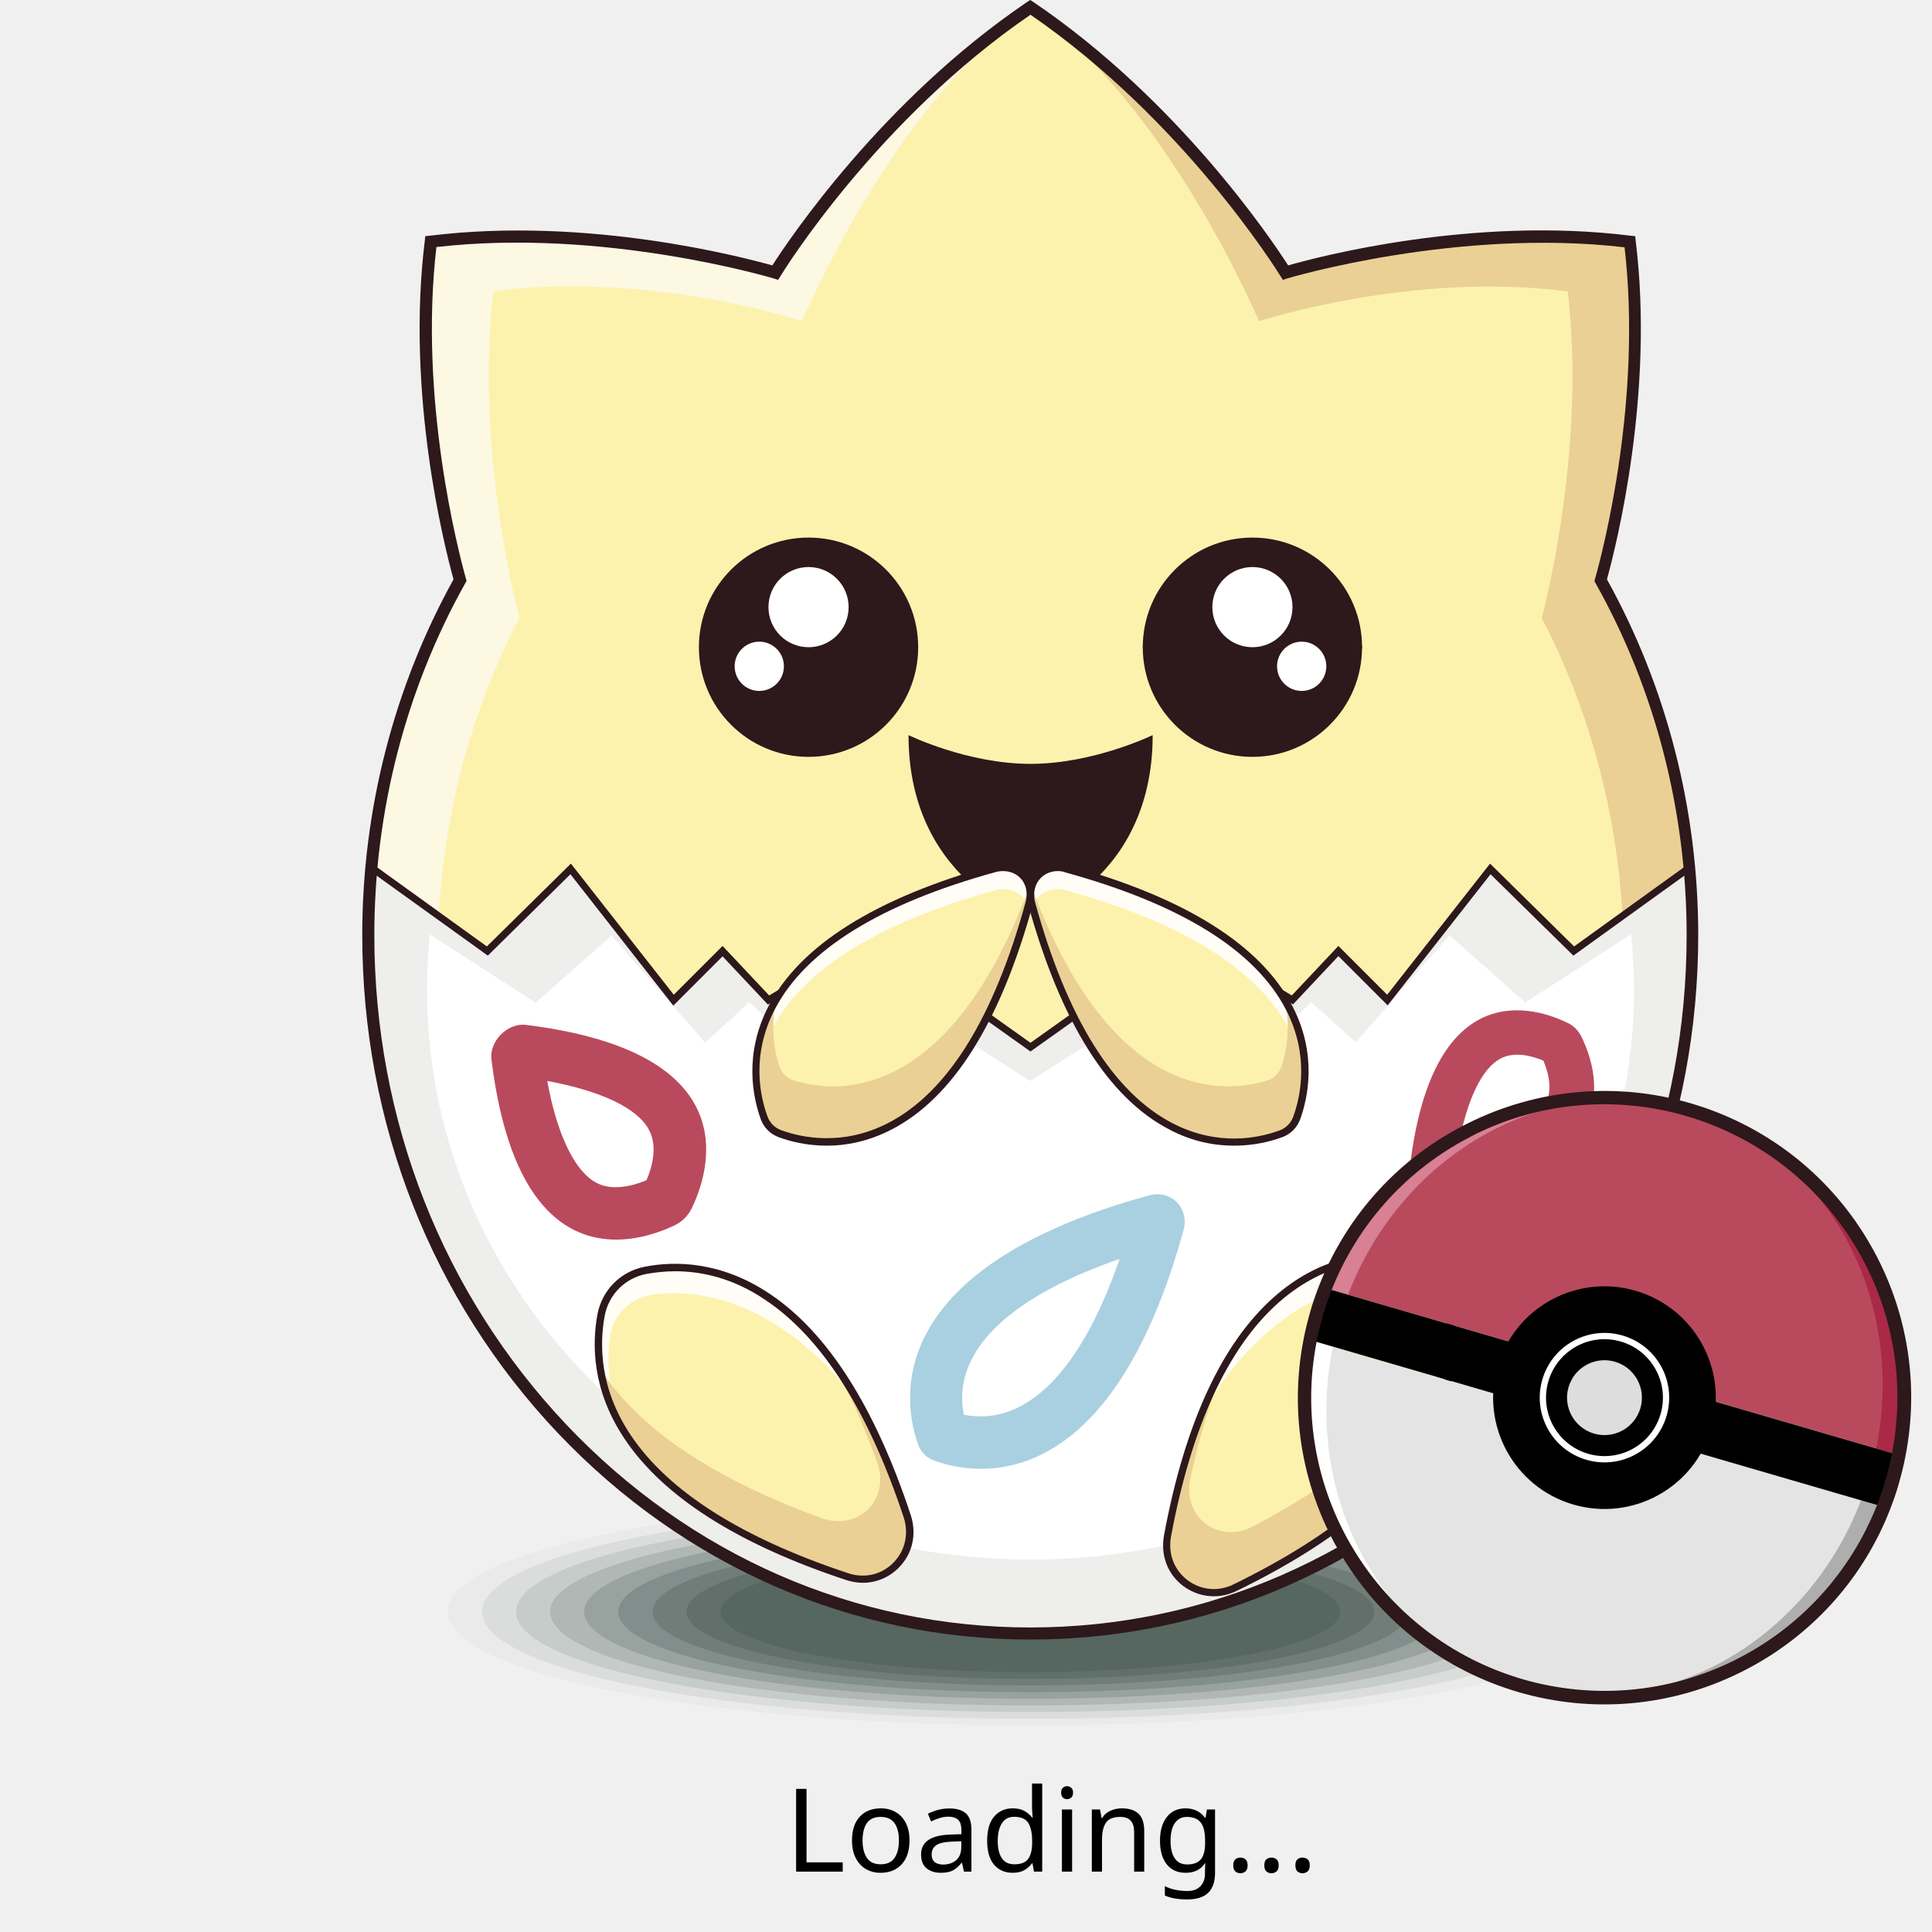
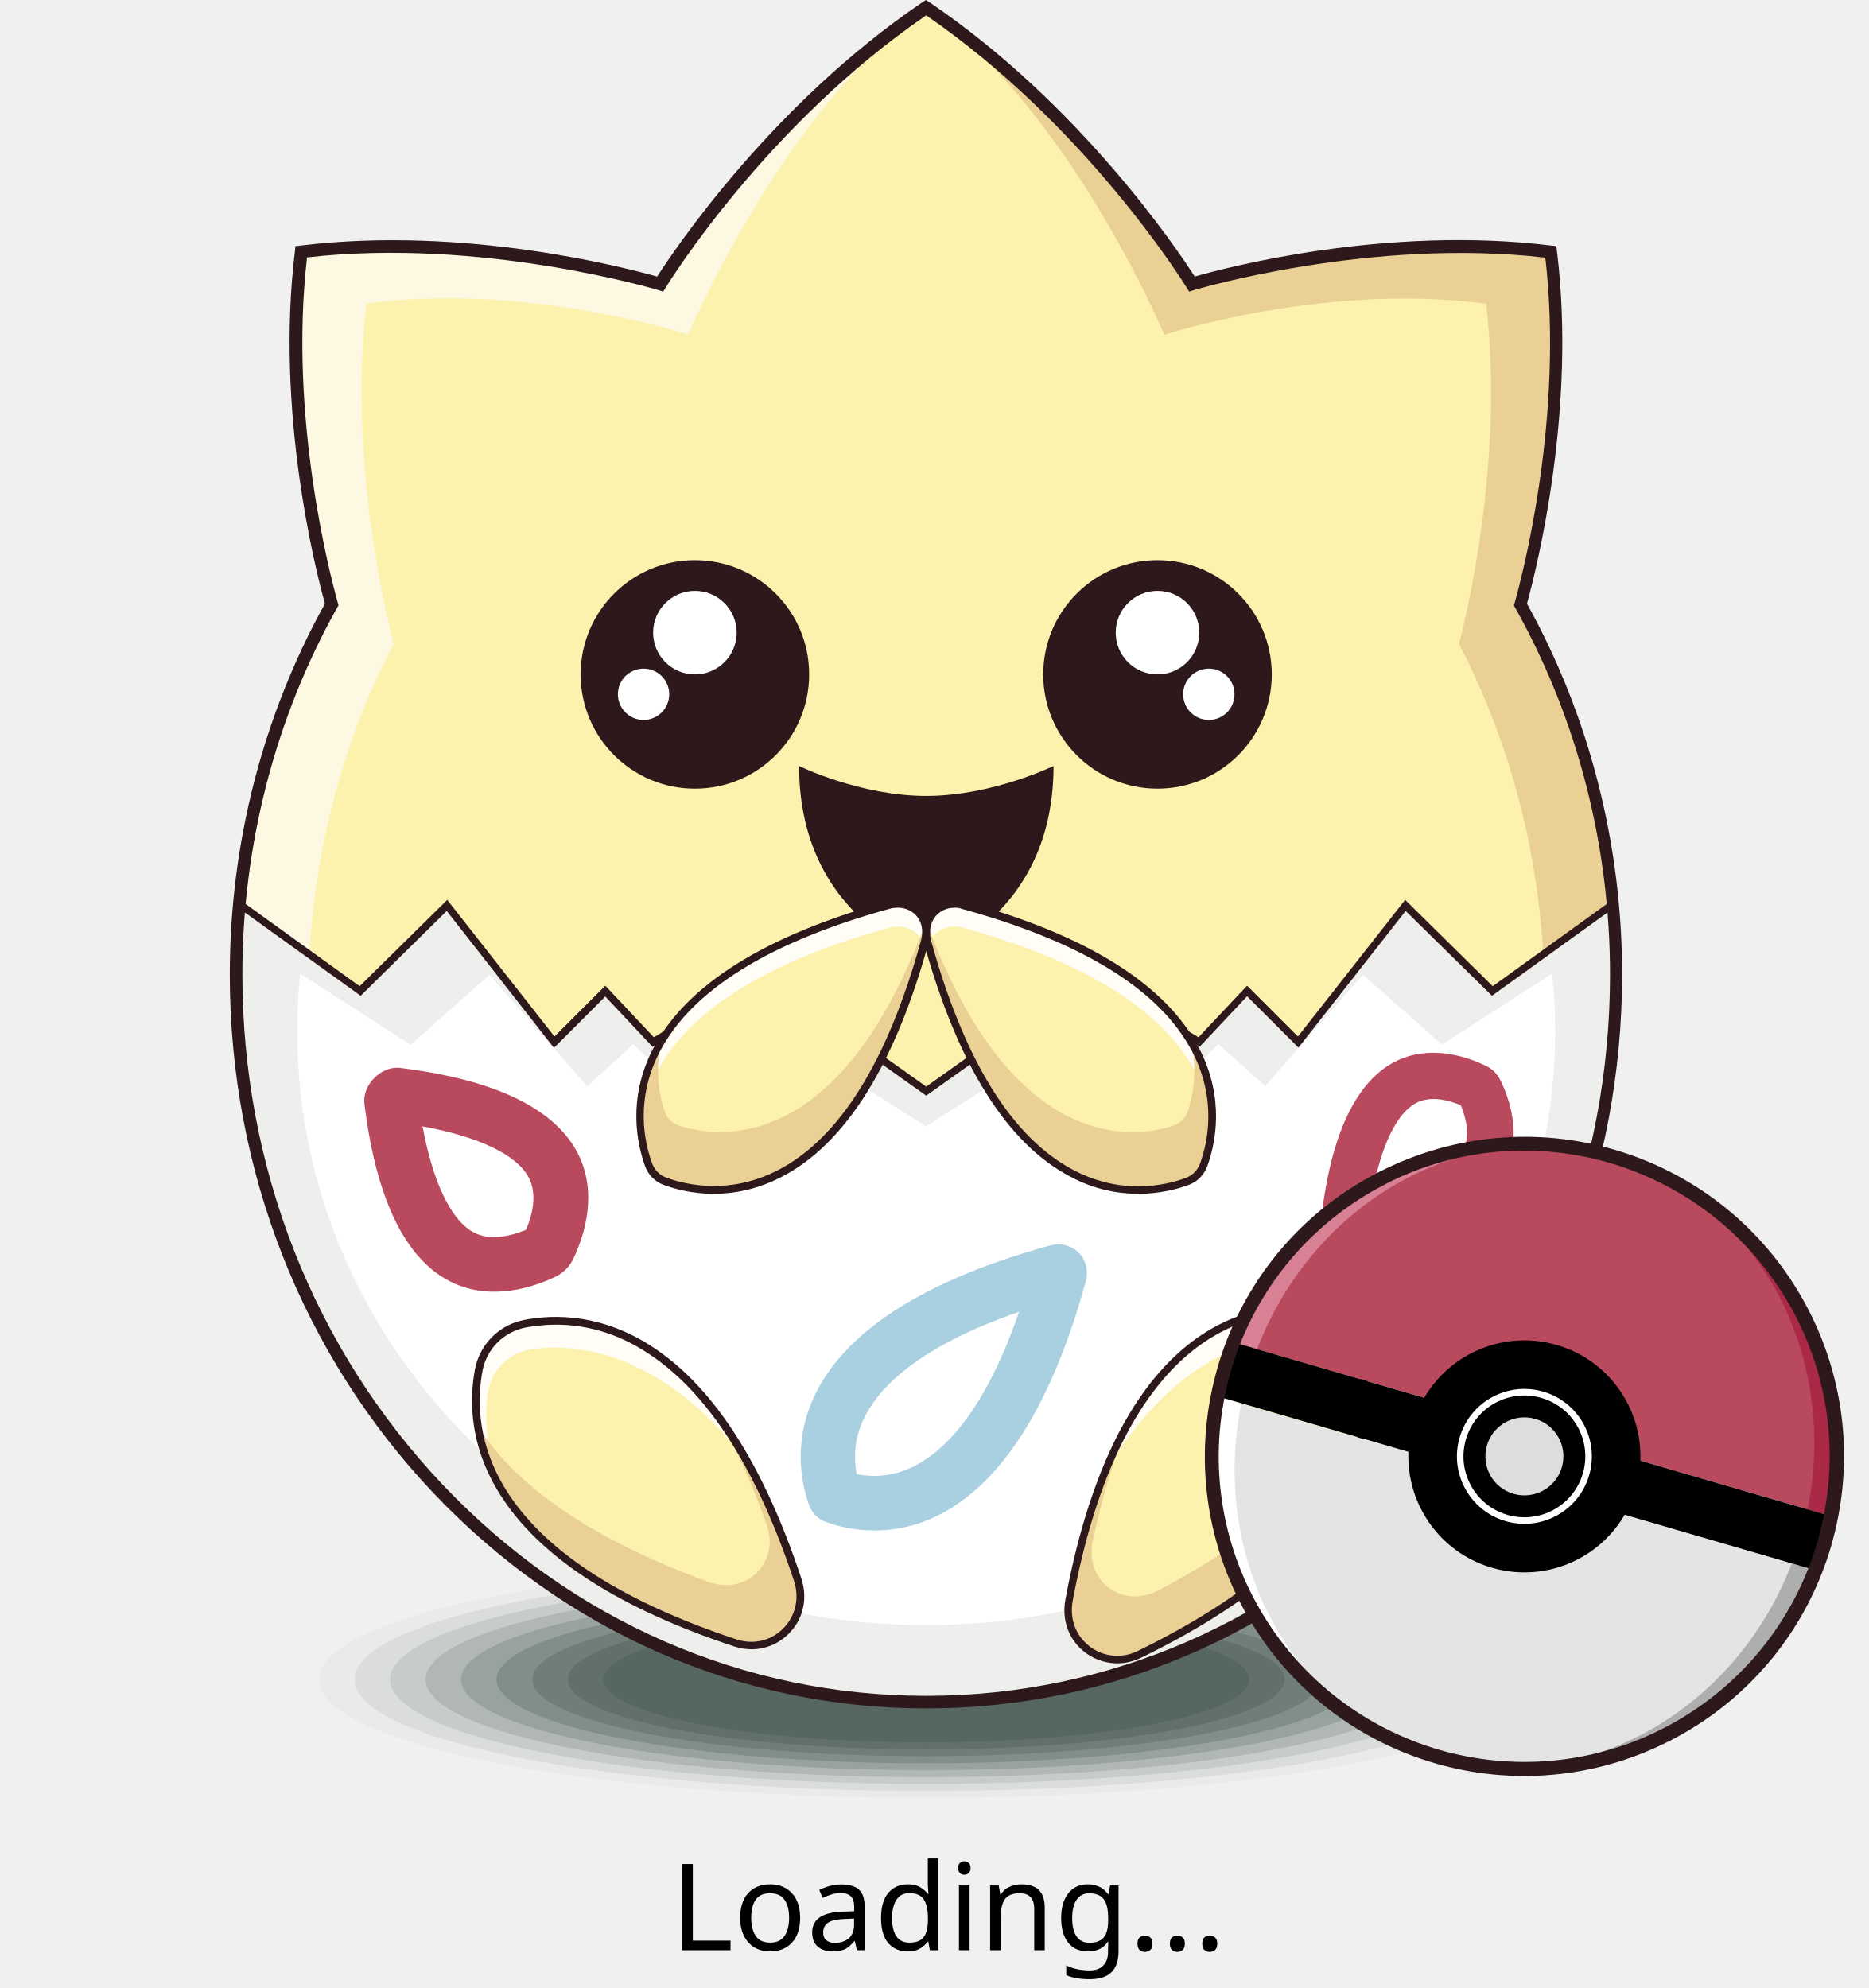
- <svg xmlns="http://www.w3.org/2000/svg" width="500" height="500" viewBox="0 0 500 800" role="img" aria-labelledby="title  desc">
+ <svg xmlns="http://www.w3.org/2000/svg" width="470" height="500" viewBox="0 0 560 790" role="img" aria-labelledby="title  desc">
  <text class="loading" x="175" y="775">Loading...</text>
  <style>
        .pokeBall{
            transform-origin: 510px 570px;
            animation:swing-pokeball 1s steps(20) infinite;
        }

        .openEye{
            animation: blink 3s forwards infinite;
        }

        @keyframes swing-pokeball {
            0%{
                transform: rotate(0deg);
            }

            100%{
                transform: rotate(360deg);
            }
        }

        @keyframes blink{
            20%, 100%{
                fill-opacity: 1;
            }

            0%{
                fill-opacity: 1;
            }

            10%{
                fill-opacity: 0;
            }
        }

        .loading{
            font-family: 'Orbitron', sans-serif;
            font-size:4em;
            animation: blink 1.5s ease-in-out infinite;
            fill:black;
        }
    </style>
  <ellipse opacity=".056" fill="#6A7A76" cx="276.7" cy="667.4" rx="241.2" ry="47" />
  <ellipse opacity=".111" fill="#667672" cx="276.7" cy="667.4" rx="227.1" ry="44.3" />
  <ellipse opacity=".167" fill="#62726E" cx="276.7" cy="667.4" rx="213" ry="41.5" />
  <ellipse opacity=".222" fill="#5E6E6A" cx="276.7" cy="667.4" rx="198.9" ry="38.8" />
  <ellipse opacity=".278" fill="#5A6A66" cx="276.7" cy="667.4" rx="184.8" ry="36" />
  <ellipse opacity=".333" fill="#566762" cx="276.7" cy="667.4" rx="170.7" ry="33.3" />
  <ellipse opacity=".389" fill="#52635E" cx="276.7" cy="667.4" rx="156.5" ry="30.5" />
  <ellipse opacity=".444" fill="#4E5F5B" cx="276.7" cy="667.4" rx="142.4" ry="27.8" />
  <ellipse opacity=".5" fill="#4B5C57" cx="276.7" cy="667.4" rx="128.3" ry="25" />
  <path fill="#FCF2AD" d="M512.9 240.3c3.7-13.1 20-76.4 12.1-140.2-71.3-8.8-142 12.6-142.6 12.8C381.2 111 341.3 46.8 276.7 3 212.1 46.8 172.2 111 171 112.9c-.6-.2-71.3-21.6-142.6-12.8-7.9 63.8 8.4 127 12.1 140.2-24.1 43.1-38 93.3-38 146.9 0 159.7 122.8 289.2 274.2 289.2 151.4 0 274.2-129.5 274.2-289.2 0-53.6-13.9-103.9-38-146.9zM171 112.9" />
  <path fill="#2D181B" d="M276.7 677.9c-73.7 0-142.9-30.3-195-85.2C29.7 537.8 1 464.8 1 387.2c0-51.8 13.1-102.7 37.9-147.1-3.8-13.6-19.8-76.8-12-140.2l.1-1.2 1.2-.1c67-8.3 132.6 9.7 142.2 12.5 5.5-8.6 44.4-68 105.5-109.4l.8-.6.8.6c61.1 41.4 100 100.7 105.5 109.4 9.6-2.8 75.1-20.8 142.2-12.5l1.2.1.1 1.2c7.8 63.3-8.2 126.6-12 140.2 24.8 44.5 37.9 95.3 37.9 147.1 0 77.6-28.7 150.6-80.7 205.5-52.1 55-121.3 85.2-195 85.2zM29.8 101.4c-7.5 63.4 8.8 126.4 12.2 138.4l.2.6-.3.5C17.1 285.1 4 335.7 4 387.2c0 76.9 28.4 149.1 79.9 203.5 51.5 54.3 120 84.2 192.8 84.2 72.8 0 141.3-29.9 192.8-84.2 51.5-54.3 79.9-126.6 79.9-203.5 0-51.5-13.1-102.1-37.8-146.2l-.3-.5.2-.6c3.4-12 19.7-75.1 12.2-138.4-70-8.3-138 12-140.9 12.9l-1.1.3-.6-1c-1.6-2.7-40.8-65.5-104.4-108.8C213.2 48.2 174 111 172.3 113.7l-.6 1-1.1-.3c-2.9-.9-70.9-21.3-140.8-13z" />
  <path fill="#FCF8E2" d="M31.1 397.5c0-51.7 12.4-100.2 34-141.7-3.3-12.7-17.9-73.7-10.8-135.2 63.9-8.5 127.2 12.2 127.8 12.3 1-1.8 36.8-87.8 94.7-130C212.1 46.8 172.2 111 171 112.9c-.6-.2-71.3-21.6-142.6-12.8-7.9 63.8 8.4 127 12.1 140.2-24.1 43.1-38 93.3-38 146.9 0 159.7 122.8 289.2 274.2 289.2-135.7 0-245.6-124.9-245.6-278.9z" />
  <path fill="#EAD094" d="M512.9 240.3c3.7-13.1 20-76.4 12.1-140.2-71.3-8.8-142 12.6-142.6 12.8C381.2 111 341.3 46.8 276.7 3c57.9 42.2 93.6 128.2 94.7 130 .6-.2 63.9-20.8 127.8-12.3 7.1 61.5-7.5 122.5-10.8 135.2 21.6 41.5 34 90 34 141.7 0 154-110 278.9-245.7 278.9 151.4 0 274.2-129.5 274.2-289.2 0-53.7-13.9-104-38-147z" />
  <circle fill="#2D181B" cx="184.8" cy="268" r="45.4" />
  <circle fill="#FFF" cx="184.8" cy="251.4" r="16.6" />
  <circle fill="#FFF" cx="164.4" cy="275.9" r="10.2" />
  <path fill="#2D181B" d="M276.7 316.3c-26.2 0-50.5-11.9-50.5-11.9 0 32 13.8 51.4 27 62.7 12.3 10.5 34.7 10.5 47.1 0 13.2-11.2 27-30.7 27-62.7-.1 0-24.4 11.9-50.6 11.9z" />
  <g>
    <path fill="#EEEEED" d="M276.7 676.4c151.4 0 274.2-129.5 274.2-289.2 0-9.4-.4-18.8-1.3-28l-48 34.6-34.5-34-42.6 54.3-20.3-20.3-19.1 20.3-43.8-26.4-64.6 45.9-64.6-45.9-43.8 26.4-19.1-20.3-20.3 20.3-42.6-54.3-34.5 34-48-34.6c-.8 9.2-1.3 18.6-1.3 28 0 159.7 122.8 289.2 274.2 289.2z" />
    <path fill="#FFF" d="M526.6 409.8c0-7.7-.4-15.3-1.2-22.9l-43.8 28.2-31.4-27.8-38.8 44.3-18.5-16.6-17.4 16.6-40-21.5-58.9 37.5-58.9-37.5-40 21.5-17.4-16.6-18.3 16.7-38.8-44.3-31.4 27.8L28 386.9c-.8 7.5-1.2 15.1-1.2 22.9 0 130.4 111.9 236 249.9 236s249.9-105.7 249.9-236z" />
    <path fill="#2D181B" d="M276.7 677.9c-73.7 0-142.9-30.3-195-85.2C29.7 537.8 1 464.8 1 387.2c0-9.3.4-18.8 1.3-28.1l.2-2.6 49.1 35.4 34.8-34.3 42.6 54.3 20.2-20.2 19.3 20.5 43.7-26.3 64.5 45.9 64.5-45.9 43.7 26.3 19.3-20.5 20.2 20.2 42.6-54.3 34.8 34.3 49.1-35.4.2 2.6c.9 9.4 1.3 18.8 1.3 28.1 0 77.6-28.7 150.6-80.7 205.5-52.1 55-121.3 85.2-195 85.2zM5 361.9c-.7 8.4-1 16.9-1 25.2C4 464 32.4 536.2 83.9 590.6c51.5 54.3 120 84.2 192.8 84.2 72.8 0 141.3-29.9 192.8-84.2 51.5-54.3 79.9-126.6 79.9-203.5 0-8.4-.4-16.8-1-25.2l-46.9 33.8-34.3-33.7-42.6 54.3-20.4-20.4-18.8 20-44-26.5-64.7 46-64.7-46-44 26.6-18.8-20-20.4 20.4L86.2 362 52 395.7 5 361.9z" />
  </g>
  <g>
    <path fill="#FCF2AD" d="M277.2 374c30.9 112.3 86.9 101.4 103.2 95.5 3.1-1.1 5.5-3.5 6.6-6.6 5.9-16.4 16.8-72.3-95.5-103.2-9.2-2.6-16.8 5.1-14.3 14.3z" />
    <path fill="#FFFDF6" d="M291.5 368.7c78.4 21.6 96.8 55.4 98.7 79.4 1.9-23.8-9.9-63.9-98.7-88.4-9.2-2.5-16.8 5.1-14.3 14.3l.3 1.2c2.1-5.2 7.7-8.3 14-6.5z" />
    <path fill="#EAD094" d="M382 414c2.6 12.1.5 22.1-1.3 27.4-.9 2.9-3.1 5.1-6 6-14.7 4.7-63.3 12.2-97.6-80.2-.6 2-.6 4.3 0 6.7C308 486.2 364 475.3 380.3 469.4c3.1-1.1 5.5-3.5 6.6-6.6 3.2-8.5 7.6-27.8-4.9-48.8z" />
    <path fill="#2D181B" d="M361 474.4c-7.9 0-17.2-1.6-26.8-6.7-25.3-13.1-45-44.5-58.5-93.3-1.3-4.8-.2-9.7 3.2-13 3.3-3.3 8.2-4.5 13-3.2 48.8 13.4 80.2 33.1 93.3 58.5 10.3 19.9 6.4 37.8 3.2 46.7-1.3 3.5-3.9 6.2-7.5 7.5-4.6 1.7-11.5 3.5-19.9 3.5zm-73-113.7c-2.7 0-5.2 1-7 2.8-2.5 2.5-3.4 6.3-2.4 10.1 13.2 48 32.4 78.8 56.9 91.5 18.9 9.8 35.9 6.1 44.3 3 2.7-1 4.7-3 5.7-5.7 3.1-8.5 6.7-25.5-3-44.3-12.7-24.6-43.5-43.7-91.5-56.9-.9-.4-2-.5-3-.5z" />
  </g>
  <g>
    <path fill="#FCF2AD" d="M276.2 374c-30.9 112.3-86.9 101.4-103.2 95.5-3.1-1.1-5.5-3.5-6.6-6.6-5.9-16.4-16.8-72.3 95.5-103.2 9.2-2.6 16.8 5.1 14.3 14.3z" />
    <path fill="#FFFDF6" d="M261.9 368.7c-78.4 21.6-96.8 55.4-98.7 79.4-1.9-23.8 9.9-63.9 98.7-88.4 9.2-2.5 16.8 5.1 14.3 14.3l-.3 1.2c-2.1-5.2-7.7-8.3-14-6.5z" />
    <path fill="#EAD094" d="M171.4 414c-2.6 12.1-.5 22.1 1.3 27.4.9 2.9 3.1 5.1 6 6 14.7 4.7 63.3 12.2 97.6-80.2.6 2 .6 4.3 0 6.7-30.9 112.3-86.9 101.4-103.2 95.5-3.1-1.1-5.5-3.5-6.6-6.6-3.2-8.5-7.6-27.8 4.9-48.8z" />
    <path fill="#2D181B" d="M192.4 474.4c-8.4 0-15.3-1.8-19.9-3.5-3.5-1.3-6.2-3.9-7.5-7.5-3.2-8.9-7.1-26.8 3.2-46.7 13.1-25.3 44.5-45 93.3-58.5 4.8-1.3 9.7-.2 13 3.2 3.3 3.3 4.5 8.2 3.2 13-13.4 48.8-33.1 80.2-58.5 93.3-9.7 5-18.9 6.7-26.8 6.7zm73-113.7c-1 0-2.1.1-3.1.4-48 13.2-78.8 32.4-91.5 56.9-9.8 18.9-6.1 35.9-3 44.3 1 2.7 3 4.7 5.7 5.7 8.5 3.1 25.5 6.7 44.3-3 24.6-12.7 43.7-43.5 56.9-91.5 1-3.8.2-7.6-2.4-10.1-1.7-1.7-4.2-2.7-6.9-2.7z" />
  </g>
  <g>
    <path fill="#2D181B" d="M276.7 678.9c-73.9 0-143.4-30.4-195.7-85.5C28.8 538.3 0 465.1 0 387.2c0-51.8 13.1-102.7 37.8-147.3-4-14.4-19.7-77.2-11.9-140.2l.2-1.9 1.9-.2c65.7-8.1 130 9 141.8 12.3 6.8-10.6 45.5-68.4 105.4-109l1.4-.9 1.4.9c59.9 40.6 98.6 98.4 105.4 109 11.8-3.4 76.1-20.5 141.8-12.3l1.9.2.2 1.9c7.8 62.9-7.9 125.7-11.9 140.2 24.7 44.5 37.8 95.4 37.8 147.3 0 77.9-28.8 151.1-81 206.2-52.1 55.2-121.6 85.5-195.5 85.5zm-246-576.6c-7.3 62.9 8.9 125.3 12.2 137.2l.3 1-.5.9C18 285.5 5 335.9 5 387.2 5 463.8 33.3 535.8 84.6 590c51.3 54.1 119.5 83.9 192.1 83.9 72.5 0 140.8-29.8 192.1-83.9 51.3-54.2 79.6-126.2 79.6-202.8 0-51.3-13-101.7-37.7-145.7l-.5-.9.3-1c3.4-12 19.5-74.3 12.2-137.2-69.5-8.1-139 12.7-139.7 12.9l-1.8.6-1-1.6c-1.6-2.6-40.5-64.9-103.5-108.2-63.1 43.2-101.9 105.5-103.5 108.2l-1 1.6-1.8-.6c-.8-.2-70.2-21-139.7-13z" />
  </g>
  <path fill="#A9D0E0" d="M313.6 521.3c-14.5 42.2-34.7 65.2-57.5 65.2-2.6 0-5-.3-7-.7-1.2-5.9-1.3-14.2 3.4-23.2 6-11.7 21.7-27.7 61.1-41.3zm15.6-26.8c-1.1 0-2.3.2-3.5.5-112.3 30.9-101.4 86.9-95.5 103.2 1.1 3.1 3.5 5.5 6.6 6.6 4.2 1.5 11 3.4 19.4 3.4 24.1 0 60.9-15.5 83.9-98.9 2.1-8-3.4-14.8-10.9-14.8z" />
  <path fill="#B94A5E" d="M76.6 447.6c22.2 4.1 37.3 11.2 42.1 20.2 3.8 7 1.2 15.8-1 20.9-3.1 1.3-7.9 2.9-12.8 2.9-5.6 0-9.9-2.1-14-6.9-4.5-5.3-10.4-15.9-14.3-37.1zm-10.1-23.3c-7.1 0-13.9 7.2-13 14.4 7.5 61.1 31.7 74.6 51.6 74.6 10.3 0 19.5-3.6 24.6-6.1 2.8-1.4 5.2-3.8 6.6-6.6 7.3-14.9 24.3-64.7-68.4-76.2-.6-.1-1-.1-1.4-.1zM453.9 474.5c3.5-19 9.6-31.9 17.3-36.1 6-3.3 13.6-1 17.9.8 1.1 2.6 2.5 6.8 2.5 11 0 4.8-1.8 8.5-5.9 12-4.5 4-13.7 9-31.8 12.3zm-20 8.8c0 6.1 6.2 11.9 12.3 11.2 52.3-6.4 63.9-27.2 63.9-44.2 0-8.8-3.1-16.7-5.3-21.1-1.2-2.4-3.2-4.5-5.6-5.6-12.8-6.3-55.5-20.8-65.3 58.7.1.2 0 .6 0 1z" />
  <g>
    <path fill="#FCF2AD" d="M333.4 636c19.7-105.2 69-116.7 93.6-115.4 9.6.5 17.7 6.7 20.8 15.8 7.8 23.4 9.9 74-86.2 121-14.9 7.2-31.2-5.2-28.2-21.4z" />
    <path fill="#FFFDF6" d="M424.9 530.9c10.1-.2 18.3 6 20.8 15.8 2.4 9.4 3.7 23-1.1 39.4 9.4-20.6 7-38.3 3.2-49.7-3-9.1-11.2-15.3-20.8-15.8-19.9-1-56.1 6.3-79.5 65 27.2-46.2 59.1-54.4 77.4-54.7z" />
    <path fill="#EAD094" d="M368.9 632c-14.4 7.6-29.5-3.9-26-19.8 3.9-17.8 8.5-32.8 13.6-45.6-9.3 16.7-17.4 39.2-23 69.4-3 16.3 13.2 28.7 28.1 21.4 72.3-35.3 89-72.7 89.6-99-10.1 21.9-33.3 47.8-82.3 73.6z" />
    <path fill="#2D181B" d="M355.4 660.8c-5.5.7-10.9-.7-15.5-4.1-6.5-4.9-9.4-12.8-7.9-21 8.6-46.3 23.9-79.4 45.4-98.5 18.2-16.2 37.1-18.8 49.7-18.1 10.2.5 18.9 7.1 22.1 16.8 4 12 6.5 30.9-4.2 52.8-12.6 25.8-40.5 49.4-82.8 70-2.2 1.1-4.5 1.8-6.8 2.1zm-20.5-24.6c-1.3 7.1 1.2 13.8 6.8 18.1 5.6 4.2 12.8 4.9 19.2 1.7 41.7-20.4 69.1-43.5 81.4-68.7 10.3-21 7.9-39 4.1-50.5-2.8-8.5-10.5-14.3-19.4-14.8-12.1-.6-30.1 1.9-47.6 17.4-21 18.7-36 51.2-44.5 96.8z" />
  </g>
  <g>
    <path fill="#FCF2AD" d="M225.7 627.8c-33.6-101.7-84-106.4-108.3-101.8-9.4 1.8-16.7 9-18.5 18.5-4.6 24.2.1 74.6 101.7 108.3 15.8 5.2 30.3-9.3 25.1-25z" />
    <path fill="#FFFDF6" d="M120.9 536c-10 1.2-17.3 8.4-18.5 18.5-1.1 9.6-.6 23.2 6.3 38.9-12.1-19.2-12.1-37-9.9-48.8 1.8-9.4 9-16.7 18.5-18.5 19.6-3.7 56.4-1.3 87.5 53.7-33-42.1-65.7-46-83.9-43.8z" />
    <path fill="#EAD094" d="M190.1 628.6c15.3 5.6 28.7-7.8 23.1-23.1-6.2-17.1-12.8-31.4-19.6-43.4 11.4 15.3 22.5 36.5 32.1 65.7 5.2 15.7-9.3 30.2-25 25-76.4-25.3-98-60-102.1-86 12.9 20.4 39.4 42.8 91.5 61.8z" />
    <path fill="#2D181B" d="M207.3 655.4c-2.3 0-4.7-.4-7.1-1.2-44.7-14.8-75.5-34.4-91.5-58.3-13.6-20.2-13.6-39.3-11.3-51.7 1.9-10 9.6-17.8 19.7-19.7 12.4-2.4 31.5-2.3 51.7 11.3 23.9 16 43.5 46.8 58.3 91.5 2.6 7.9.8 16.1-5 21.9-4 4-9.3 6.2-14.8 6.2zm-77.7-129c-4.4 0-8.4.5-11.9 1.1-8.8 1.7-15.6 8.4-17.3 17.3-2.2 11.9-2.2 30.1 10.8 49.5 15.6 23.3 45.9 42.5 89.9 57.1 6.8 2.3 13.9.7 18.8-4.3 4.9-4.9 6.5-12 4.3-18.8-14.6-44-33.8-74.3-57.1-89.9-13.6-9.3-26.8-12-37.5-12z" />
  </g>
  <ellipse fill="#2D181B" rx="45.4" ry="10" cx="368.6" cy="268" />
  <g class="openEye">
    <circle fill="#2D181B" cx="368.6" cy="268" r="45.4" />
    <circle fill="#FFF" cx="368.6" cy="251.4" r="16.6" />
    <circle fill="#FFF" cx="389" cy="275.9" r="10.2" />
  </g>
  <g class="pokeBall">
    <path fill="#B94A5E" d="M549.1 459.5c-62.2-18.1-127.2 14.7-150.3 73.9l237.5 69.1c12.2-62.4-25-124.9-87.2-143z" />
    <path fill="#AA2946" d="M549.1 459.5c57.3 16.7 90.4 78 77.8 140.3l9.4 2.7c12.2-62.4-25-124.9-87.2-143z" />
    <path fill="#D88094" d="M549.1 459.5c-62.2-18.1-127.2 14.7-150.3 73.9l9.4 2.7c22.7-59.3 83.6-93.3 140.9-76.6z" />
    <path fill="#E4E4E4" d="M479.7 698c62.2 18.1 127.2-14.7 150.3-73.9L392.5 555c-12.2 62.4 25 124.9 87.2 143z" />
    <path fill="#FFF" d="M401.9 557.7l-9.4-2.7c-12.2 62.4 25 124.9 87.2 143-57.3-16.7-90.4-78-77.8-140.3z" />
    <path fill="#AEAEAE" d="M620.6 621.3c-22.7 59.3-83.6 93.3-140.9 76.7 62.2 18.1 127.2-14.7 150.3-73.9l-9.4-2.8z" />
    <path d="M398.8 533.4c-1.4 3.5-2.6 7-3.6 10.6-1.1 3.6-1.9 7.3-2.6 10.9L630 624c1.4-3.5 2.6-7 3.6-10.6 1.1-3.6 1.9-7.3 2.6-10.9l-237.4-69.1z" />
    <ellipse transform="rotate(-73.782 514.415 578.734)" cx="514.4" cy="578.7" rx="46.1" ry="46.1" />
    <ellipse transform="rotate(-73.782 514.414 578.734)" fill="#FFF" cx="514.4" cy="578.7" rx="26.8" ry="26.8" />
    <ellipse transform="rotate(-73.782 514.416 578.734)" cx="514.4" cy="578.7" rx="24.2" ry="24.2" />
    <g>
      <path fill="#2D181B" d="M575.5 690c-1.6.9-3.2 1.7-4.8 2.5-28.6 14.2-61.2 17.1-91.8 8.2-30.6-8.9-56.6-28.8-73.1-56.1-16.4-27.1-22.1-59.1-16-90.1.7-3.8 1.7-7.6 2.7-11.2 1-3.6 2.3-7.3 3.7-10.9 11.5-29.4 33.4-53.4 61.9-67.4 28.6-14.2 61.2-17.1 91.8-8.2 30.6 8.9 56.6 28.8 73.1 56.1 16.4 27.1 22.1 59.1 16 90.1-.7 3.8-1.7 7.6-2.7 11.2-1 3.6-2.3 7.3-3.7 10.9-10.8 27.7-31 50.6-57.1 64.9zM455.9 472.3c-24.9 13.7-44.2 35.6-54.6 62.1-1.4 3.5-2.5 7-3.5 10.4-1 3.4-1.9 7-2.6 10.7-5.8 29.6-.4 60.2 15.3 86.1 15.8 26.1 40.6 45.1 69.9 53.7 29.3 8.5 60.5 5.8 87.8-7.8 27.2-13.5 48.1-36.4 59.1-64.5 1.4-3.5 2.5-7 3.5-10.4 1-3.4 1.9-7 2.6-10.7 5.8-29.6.4-60.2-15.3-86.1-15.8-26.1-40.6-45.1-69.9-53.7-29.3-8.5-60.5-5.8-87.8 7.8-1.4.8-3 1.6-4.5 2.4z" />
    </g>
    <ellipse transform="rotate(-73.782 514.416 578.734)" fill="#DDD" cx="514.4" cy="578.7" rx="15.5" ry="15.5" />
  </g>
</svg>
